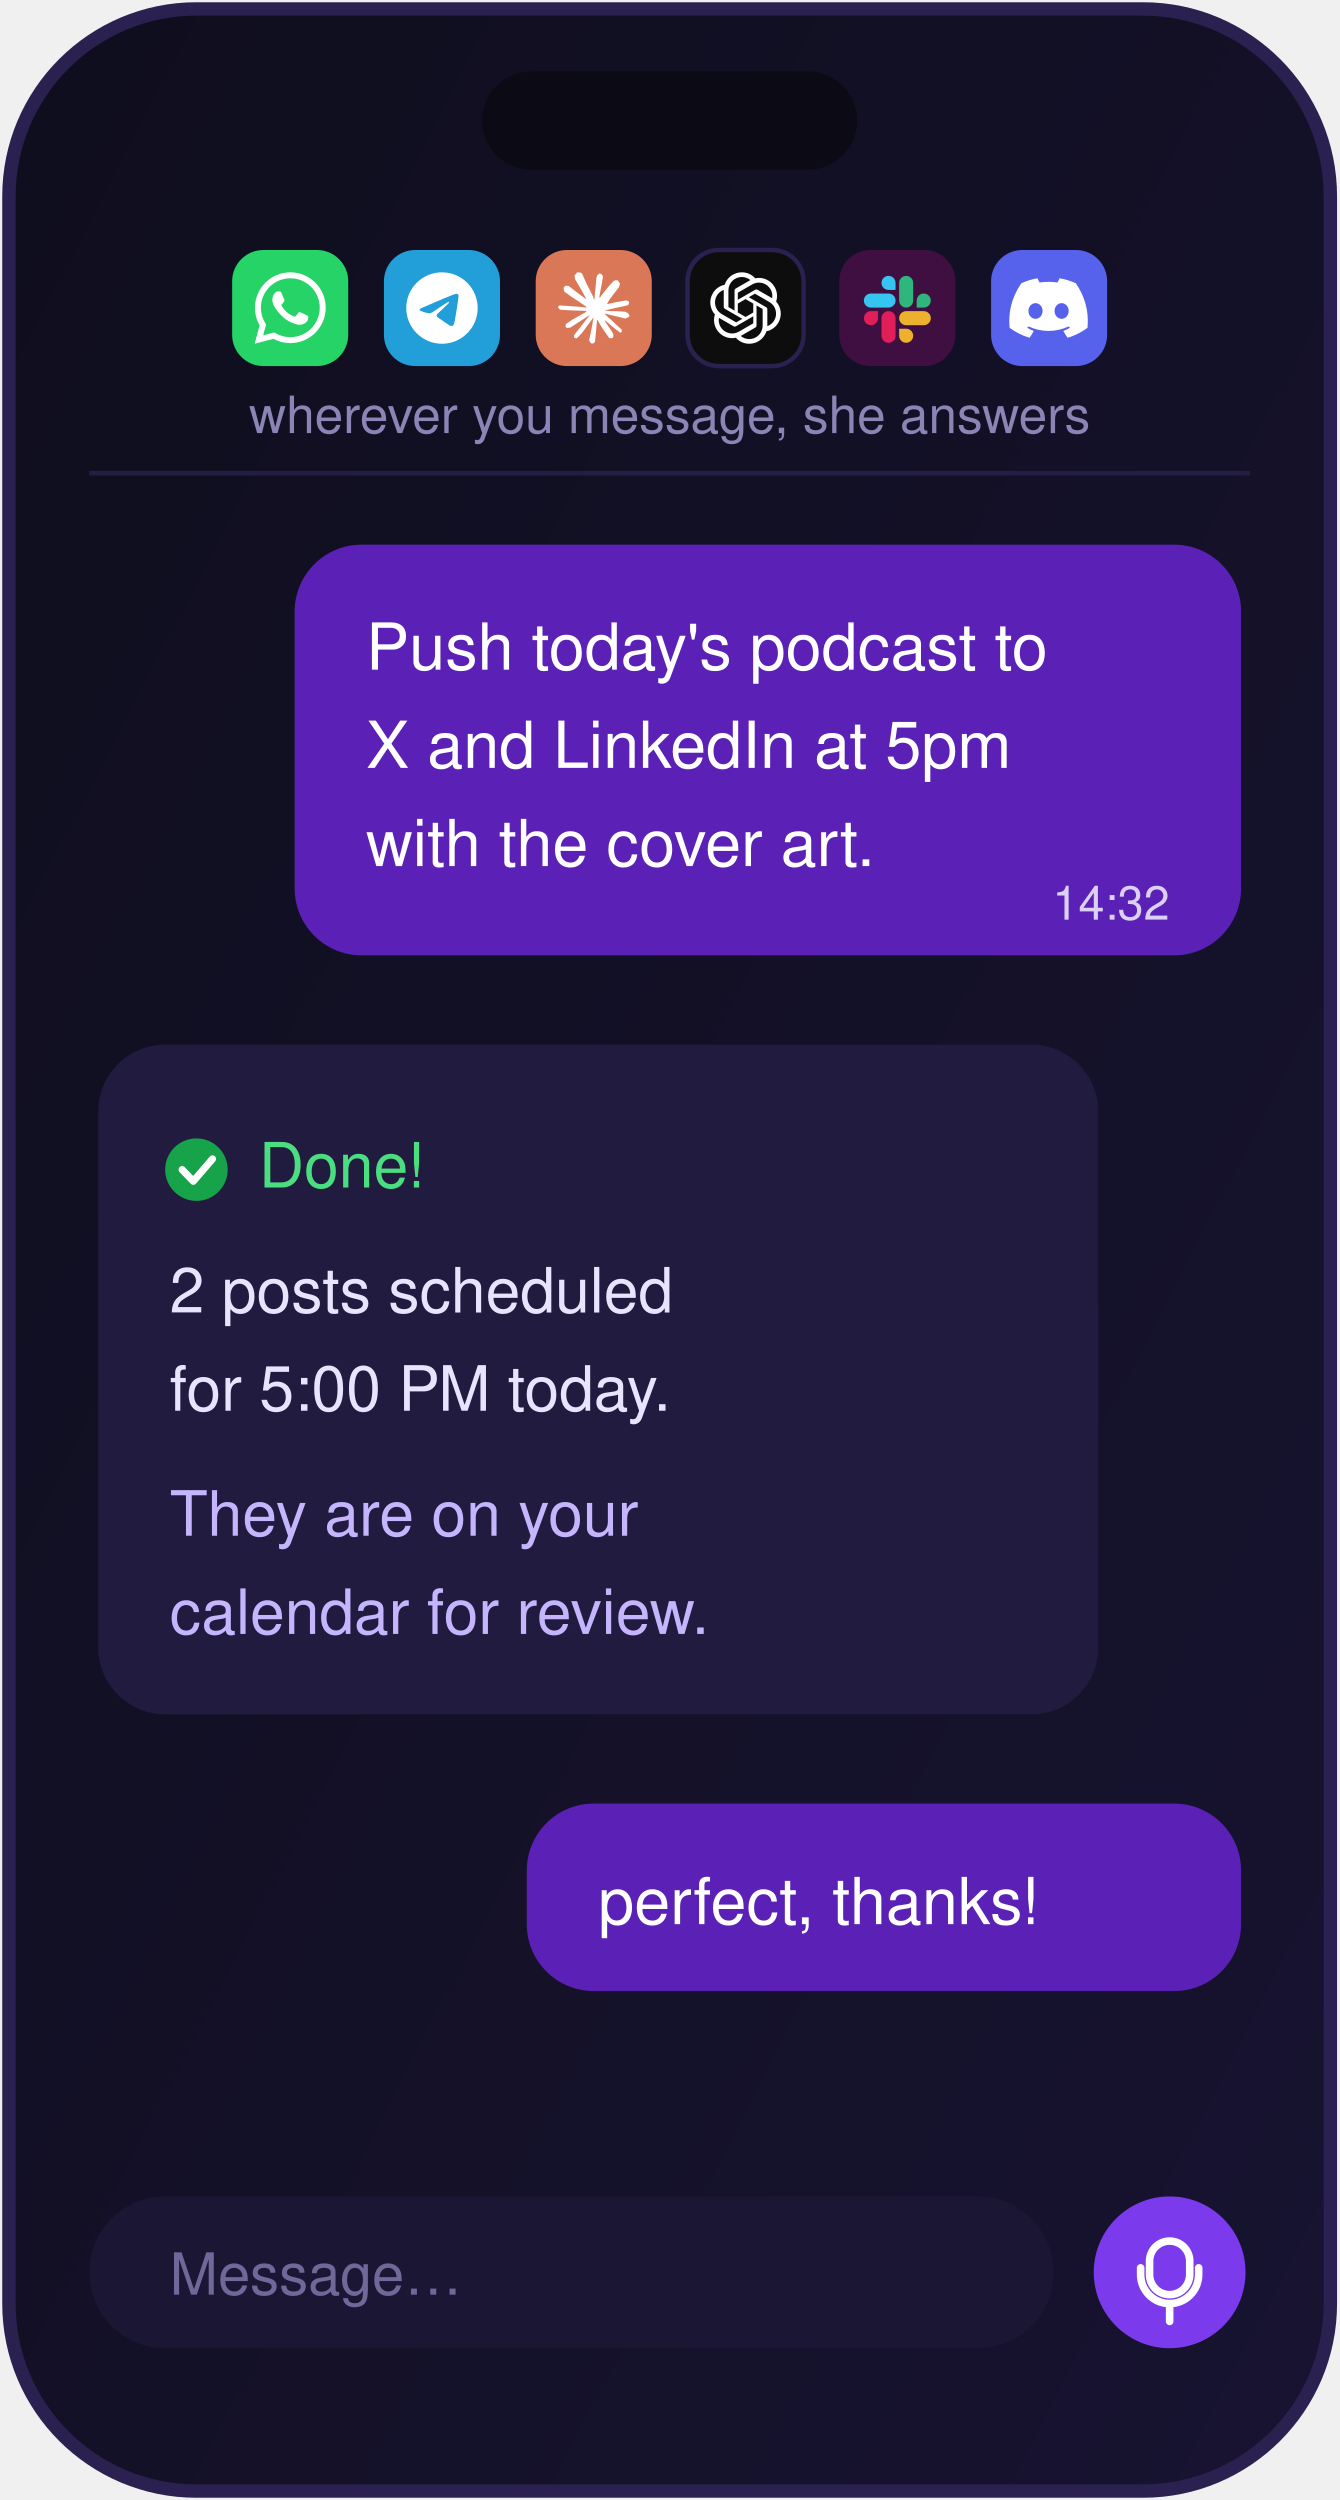
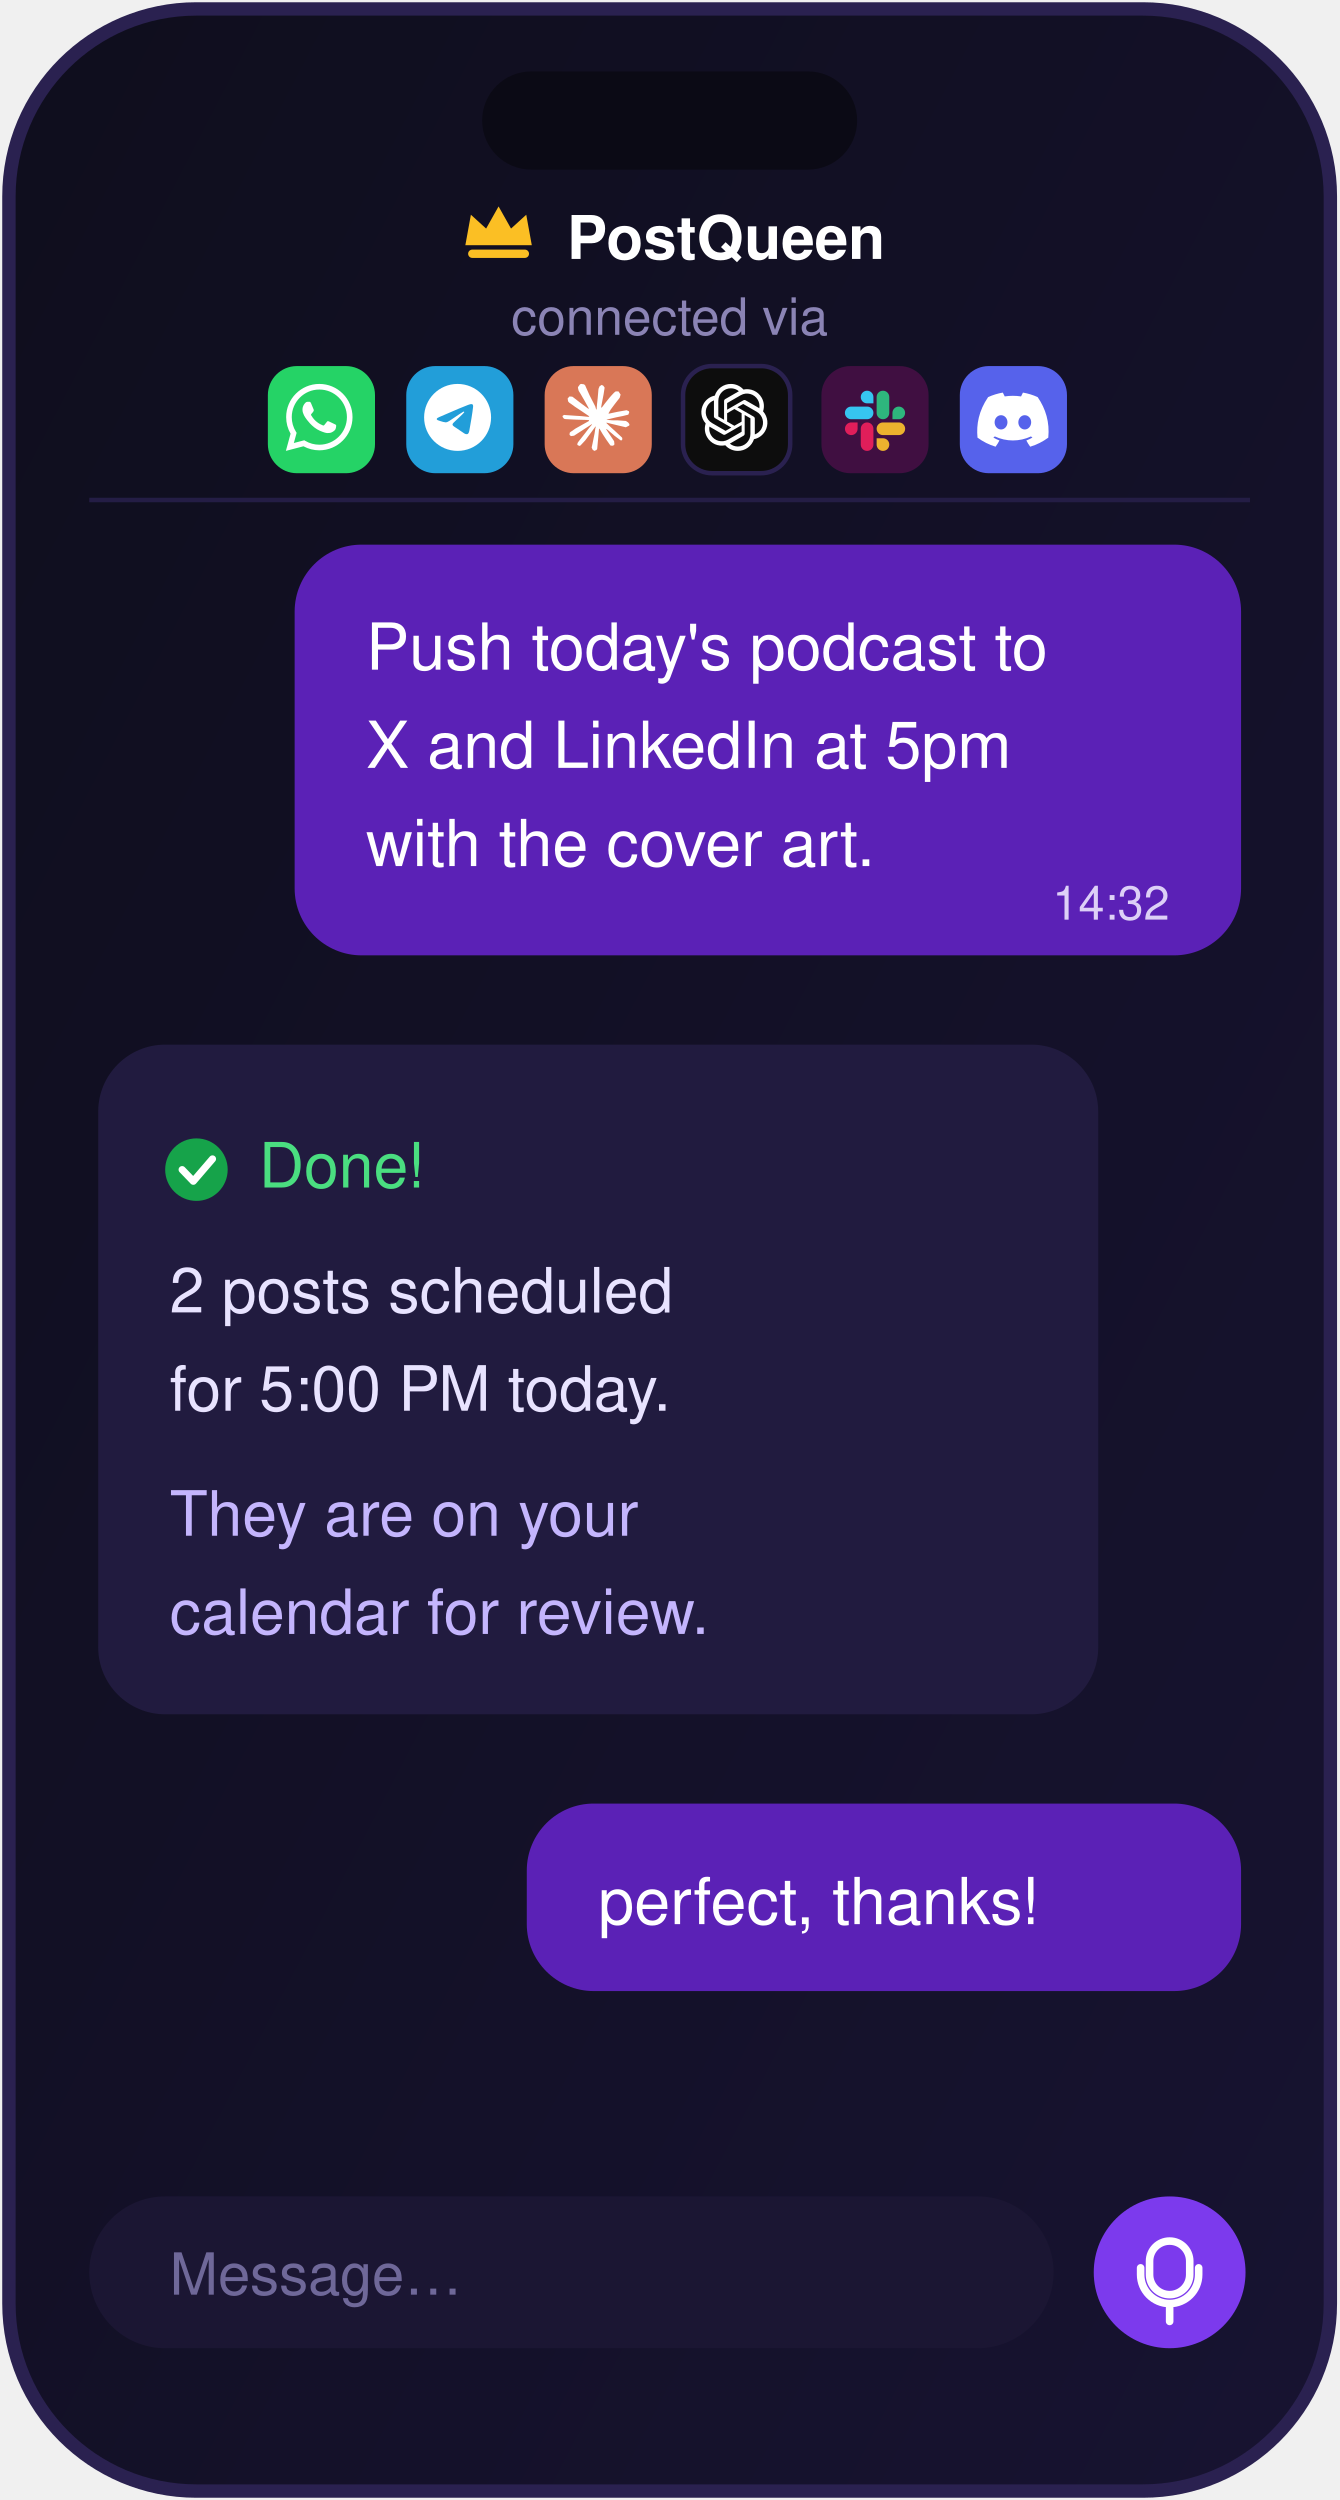
<svg xmlns="http://www.w3.org/2000/svg" width="300" height="560" viewBox="0 0 300 560" role="img" aria-label="One message from any app and the posts are scheduled">
  <defs>
    <linearGradient id="bg" x1="0" y1="0" x2="1" y2="1">
      <stop offset="0" stop-color="#0f0e1d" />
      <stop offset="1" stop-color="#171331" />
    </linearGradient>
  </defs>
  <rect x="2" y="2" width="296" height="556" rx="42" fill="url(#bg)" stroke="#2a2150" stroke-width="3" />
  <rect x="108" y="16" width="84" height="22" rx="11" fill="#0b0a15" />
-   <rect x="52" y="56" width="26" height="26" rx="7" fill="#25D366" />
-   <svg viewBox="0 0 24 24" width="16" height="16" x="57" y="61" fill="#ffffff">
+   <g transform="translate(103,45) scale(0.62)">
+     <path d="M2 16 L4 5 L9.5 10 L14 2 L18.5 10 L24 5 L26 16 Z" fill="#fbbf24" />
+     <rect x="3" y="17.6" width="22" height="3" rx="1.5" fill="#fbbf24" />
+   </g>
+   <text x="127" y="58" font-family="'Segoe UI',Helvetica,Arial,sans-serif" font-size="13.5" font-weight="700" fill="#ffffff">PostQueen</text>
+   <text x="150" y="75" text-anchor="middle" font-family="'Segoe UI',Helvetica,Arial,sans-serif" font-size="11.5" fill="#8b84b5">connected via</text>
+   <rect x="60" y="82" width="24" height="24" rx="6.5" fill="#25D366" />
+   <svg viewBox="0 0 24 24" width="15" height="15" x="64" y="86" fill="#ffffff">
    <path d="M17.472 14.382c-.297-.149-1.758-.867-2.03-.967-.273-.099-.471-.148-.67.15-.197.297-.767.966-.94 1.164-.173.199-.347.223-.644.075-.297-.15-1.255-.463-2.39-1.475-.883-.788-1.48-1.761-1.653-2.059-.173-.297-.018-.458.13-.606.134-.133.298-.347.446-.52.149-.174.198-.298.298-.497.099-.198.05-.371-.025-.52-.075-.149-.669-1.612-.916-2.207-.242-.579-.487-.5-.669-.51-.173-.008-.371-.01-.57-.01-.198 0-.52.074-.792.372-.272.297-1.04 1.016-1.04 2.479 0 1.462 1.065 2.875 1.213 3.074.149.198 2.096 3.2 5.077 4.487.709.306 1.262.489 1.694.625.712.227 1.36.195 1.871.118.571-.085 1.758-.719 2.006-1.413.248-.694.248-1.289.173-1.413-.074-.124-.272-.198-.57-.347m-5.421 7.403h-.004a9.87 9.87 0 01-5.031-1.378l-.361-.214-3.741.982.998-3.648-.235-.374a9.86 9.86 0 01-1.51-5.26c.001-5.45 4.436-9.884 9.888-9.884 2.64 0 5.122 1.03 6.988 2.898a9.825 9.825 0 012.893 6.994c-.003 5.45-4.437 9.884-9.885 9.884m8.413-18.297A11.815 11.815 0 0012.05 0C5.495 0 .16 5.335.157 11.892c0 2.096.547 4.142 1.588 5.945L.057 24l6.305-1.654a11.882 11.882 0 005.683 1.448h.005c6.554 0 11.89-5.335 11.893-11.893a11.821 11.821 0 00-3.48-8.413Z" />
  </svg>
-   <rect x="86" y="56" width="26" height="26" rx="7" fill="#229ED9" />
-   <svg viewBox="0 0 24 24" width="16" height="16" x="91" y="61" fill="#ffffff">
+   <rect x="91" y="82" width="24" height="24" rx="6.5" fill="#229ED9" />
+   <svg viewBox="0 0 24 24" width="15" height="15" x="95" y="86" fill="#ffffff">
    <path d="M11.944 0A12 12 0 0 0 0 12a12 12 0 0 0 12 12 12 12 0 0 0 12-12A12 12 0 0 0 12 0a12 12 0 0 0-.056 0zm4.962 7.224c.1-.002.321.023.465.14a.506.506 0 0 1 .171.325c.016.093.036.306.02.472-.18 1.898-.962 6.502-1.36 8.627-.168.9-.499 1.201-.82 1.23-.696.065-1.225-.46-1.9-.902-1.056-.693-1.653-1.124-2.678-1.8-1.185-.78-.417-1.21.258-1.91.177-.184 3.247-2.977 3.307-3.23.007-.032.014-.15-.056-.212s-.174-.041-.249-.024c-.106.024-1.793 1.14-5.061 3.345-.48.33-.913.49-1.302.48-.428-.008-1.252-.241-1.865-.44-.752-.245-1.349-.374-1.297-.789.027-.216.325-.437.893-.663 3.498-1.524 5.83-2.529 6.998-3.014 3.332-1.386 4.025-1.627 4.476-1.635z" />
  </svg>
-   <rect x="120" y="56" width="26" height="26" rx="7" fill="#d97757" />
-   <svg viewBox="0 0 24 24" width="16" height="16" x="125" y="61" fill="#ffffff">
+   <rect x="122" y="82" width="24" height="24" rx="6.5" fill="#d97757" />
+   <svg viewBox="0 0 24 24" width="15" height="15" x="126" y="86" fill="#ffffff">
    <path d="m4.714 15.956 4.717-2.647.079-.231-.079-.128h-.231l-.789-.049-2.696-.073-2.337-.097-2.265-.121-.571-.121-.534-.704.055-.352.48-.322.686.061 1.518.103 2.277.158 1.651.097 2.447.255h.389l.055-.158-.134-.097-.103-.097L6.973 9.836l-2.55-1.688-1.336-.971-.723-.492-.364-.461-.158-1.008.656-.723.88.061.225.061.892.686 1.906 1.475 2.489 1.834.364.303.146-.103.018-.073-.164-.273-1.354-2.447-1.445-2.489-.643-1.032-.17-.619c-.061-.255-.103-.467-.103-.729L6.287.134 6.7 0l.996.134.419.364.619 1.415 1.002 2.228 1.554 3.03.455.898.243.832.091.255h.158v-.146l.128-1.706.237-2.095.231-2.696.079-.759.376-.911.747-.492.583.279.48.686-.067.443-.285 1.852-.559 2.902-.364 1.943h.212l.243-.243.984-1.305 1.651-2.064.729-.82.85-.905.546-.431h1.032l.759 1.129-.34 1.166-1.062 1.348-.88 1.141-1.263 1.7-.789 1.36.073.109.188-.018 2.853-.607 1.542-.279 1.84-.316.832.389.091.395-.328.807-1.967.486-2.307.461-3.436.814-.043.03.049.061 1.548.146.662.036h1.621l3.018.225.789.522.474.638-.079.486-1.214.619-1.639-.389-3.825-.911-1.311-.328h-.182v.109l1.093 1.069 2.003 1.809 2.507 2.331.128.577-.322.455-.34-.049-2.204-1.657-.85-.747-1.925-1.621h-.128v.17l.443.65 2.344 3.521.121 1.081-.17.352-.607.212-.668-.121-1.372-1.925L14.38 17.959l-1.141-1.943-.14.079-.674 7.255-.316.37-.729.279-.607-.461-.322-.747.322-1.475.389-1.925.316-1.53.285-1.9.17-.631-.012-.043-.14.018-1.433 1.967-2.18 2.945-1.724 1.846-.413.164-.716-.37.067-.662.401-.589 2.386-3.036 1.439-1.882.929-1.087-.006-.158h-.055l-6.338 4.116-1.129.146-.486-.455.061-.747.231-.243 1.906-1.311Z" />
  </svg>
-   <rect x="154" y="56" width="26" height="26" rx="7" fill="#0d0d0d" stroke="#2a2150" stroke-width="1" />
-   <svg viewBox="0 0 320 320" width="16" height="16" x="159" y="61" fill="#ffffff">
+   <rect x="153" y="82" width="24" height="24" rx="6.5" fill="#0d0d0d" stroke="#2a2150" stroke-width="1" />
+   <svg viewBox="0 0 320 320" width="15" height="15" x="157" y="86" fill="#ffffff">
    <path d="m297.06 130.97c7.26-21.79 4.76-45.66-6.85-65.48-17.46-30.4-52.56-46.04-86.84-38.68-15.25-17.18-37.16-26.95-60.13-26.81-35.04-.08-66.13 22.48-76.91 55.82-22.51 4.61-41.94 18.7-53.31 38.67-17.59 30.32-13.58 68.54 9.92 94.54-7.26 21.79-4.76 45.66 6.85 65.48 17.46 30.4 52.56 46.04 86.84 38.68 15.24 17.18 37.16 26.95 60.13 26.8 35.06.09 66.16-22.49 76.94-55.86 22.51-4.61 41.94-18.7 53.31-38.67 17.57-30.32 13.55-68.51-9.94-94.51zm-120.28 168.11c-14.03.02-27.62-4.89-38.39-13.88.49-.26 1.34-.73 1.89-1.07l63.72-36.8c3.26-1.85 5.26-5.32 5.24-9.07v-89.83l26.93 15.55c.29.14.48.42.52.74v74.39c-.04 33.08-26.83 59.9-59.91 59.97zm-128.84-55.03c-7.03-12.14-9.56-26.37-7.15-40.18.47.28 1.3.79 1.89 1.13l63.72 36.8c3.23 1.89 7.23 1.89 10.47 0l77.79-44.92v31.1c.02.32-.13.63-.38.83l-64.41 37.19c-28.69 16.52-65.33 6.7-81.92-21.95zm-16.77-139.09c7-12.16 18.05-21.46 31.21-26.29 0 .55-.03 1.52-.03 2.2v73.61c-.02 3.74 1.98 7.21 5.23 9.06l77.79 44.91-26.93 15.55c-.27.18-.61.21-.91.08l-64.42-37.22c-28.63-16.58-38.45-53.21-21.95-81.89zm221.26 51.49-77.79-44.92 26.93-15.54c.27-.18.61-.21.91-.08l64.42 37.19c28.68 16.57 38.51 53.26 21.94 81.94-7.01 12.14-18.05 21.44-31.2 26.28v-75.81c.03-3.74-1.96-7.2-5.2-9.06zm26.8-40.34c-.47-.29-1.3-.79-1.89-1.13l-63.72-36.8c-3.23-1.89-7.23-1.89-10.47 0l-77.79 44.92v-31.1c-.02-.32.13-.63.38-.83l64.41-37.16c28.69-16.55 65.37-6.7 81.91 22 6.99 12.12 9.52 26.31 7.15 40.1zm-168.51 55.43-26.94-15.55c-.29-.14-.48-.42-.52-.74v-74.39c.02-33.12 26.89-59.96 60.01-59.94 14.01 0 27.57 4.92 38.34 13.88-.49.26-1.33.73-1.89 1.07l-63.72 36.8c-3.26 1.85-5.26 5.31-5.24 9.06l-.04 89.79zm14.63-31.54 34.65-20.01 34.65 20v40.01l-34.65 20-34.65-20z" />
  </svg>
-   <rect x="188" y="56" width="26" height="26" rx="7" fill="#400F41" />
-   <svg viewBox="0 0 33 32" width="20" height="20" x="191" y="59">
+   <rect x="184" y="82" width="24" height="24" rx="6.5" fill="#400F41" />
+   <svg viewBox="0 0 33 32" width="18" height="18" x="187" y="85">
    <path d="M9.354 19.748C9.354 21.185 8.193 22.346 6.756 22.346C5.319 22.346 4.157 21.185 4.157 19.748C4.157 18.311 5.319 17.15 6.756 17.15H9.354V19.748ZM10.653 19.748C10.653 18.311 11.815 17.15 13.252 17.15C14.689 17.15 15.85 18.311 15.85 19.748V26.244C15.85 27.681 14.689 28.843 13.252 28.843C11.815 28.843 10.653 27.681 10.653 26.244V19.748Z" fill="#E01E5A" />
    <path d="M13.252 9.315C11.815 9.315 10.654 8.154 10.654 6.717C10.654 5.28 11.815 4.118 13.252 4.118C14.689 4.118 15.85 5.28 15.85 6.717V9.315H13.252ZM13.252 10.634C14.689 10.634 15.85 11.795 15.85 13.232C15.85 14.669 14.689 15.831 13.252 15.831H6.736C5.299 15.831 4.138 14.669 4.138 13.232C4.138 11.795 5.299 10.634 6.736 10.634H13.252Z" fill="#36C5F0" />
    <path d="M23.665 13.232C23.665 11.795 24.827 10.634 26.264 10.634C27.701 10.634 28.862 11.795 28.862 13.232C28.862 14.669 27.701 15.831 26.264 15.831H23.665V13.232ZM22.366 13.232C22.366 14.669 21.205 15.831 19.768 15.831C18.331 15.831 17.169 14.669 17.169 13.232V6.717C17.169 5.28 18.331 4.118 19.768 4.118C21.205 4.118 22.366 5.28 22.366 6.717V13.232Z" fill="#2EB67D" />
    <path d="M19.768 23.646C21.205 23.646 22.366 24.807 22.366 26.244C22.366 27.681 21.205 28.843 19.768 28.843C18.331 28.843 17.169 27.681 17.169 26.244V23.646H19.768ZM19.768 22.346C18.331 22.346 17.169 21.185 17.169 19.748C17.169 18.311 18.331 17.15 19.768 17.15H26.284C27.721 17.15 28.882 18.311 28.882 19.748C28.882 21.185 27.721 22.346 26.284 22.346H19.768Z" fill="#ECB22E" />
  </svg>
-   <rect x="222" y="56" width="26" height="26" rx="7" fill="#5662EB" />
-   <svg viewBox="0 0 33 32" width="22" height="22" x="224" y="58">
+   <rect x="215" y="82" width="24" height="24" rx="6.5" fill="#5662EB" />
+   <svg viewBox="0 0 33 32" width="20" height="20" x="217" y="84">
    <path d="M25.476 7.675C23.741 6.881 21.911 6.318 20.03 6C19.774 6.46 19.542 6.934 19.335 7.418C18.335 7.267 17.325 7.191 16.313 7.191C15.303 7.191 14.289 7.268 13.291 7.416C13.087 6.935 12.851 6.458 12.594 6C10.713 6.321 8.883 6.885 7.147 7.678C3.701 12.776 2.767 17.747 3.234 22.648C5.252 24.138 7.511 25.272 9.912 25.999C10.45 25.272 10.933 24.498 11.342 23.693C10.561 23.402 9.807 23.042 9.089 22.618C9.278 22.481 9.463 22.34 9.641 22.203C11.728 23.183 14.009 23.694 16.316 23.694C18.624 23.694 20.904 23.183 22.991 22.203C23.172 22.35 23.357 22.491 23.544 22.618C22.824 23.043 22.069 23.404 21.286 23.696C21.697 24.503 22.176 25.274 22.717 26C25.12 25.275 27.38 24.141 29.399 22.649L29.398 22.649C29.946 16.967 28.462 12.041 25.476 7.675ZM11.933 19.634C10.631 19.634 9.556 18.453 9.556 17C9.556 15.547 10.594 14.356 11.928 14.356C13.263 14.356 14.33 15.547 14.307 17C14.284 18.453 13.259 19.634 11.933 19.634ZM20.7 19.634C19.396 19.634 18.325 18.453 18.325 17C18.325 15.547 19.363 14.356 20.7 14.356C22.036 14.356 23.095 15.547 23.072 17C23.049 18.453 22.026 19.634 20.7 19.634Z" fill="#ffffff" />
  </svg>
-   <text x="150" y="97" text-anchor="middle" font-family="'Segoe UI',Helvetica,Arial,sans-serif" font-size="11.5" fill="#8b84b5">wherever you message, she answers</text>
-   <line x1="20" y1="106" x2="280" y2="106" stroke="#241d45" stroke-width="1" />
+   <line x1="20" y1="112" x2="280" y2="112" stroke="#241d45" stroke-width="1" />
  <rect x="66" y="122" width="212" height="92" rx="15" fill="#5b21b6" />
  <text x="82" y="150" font-family="'Segoe UI',Helvetica,Arial,sans-serif" font-size="14.5" fill="#ffffff">Push today's podcast to</text>
  <text x="82" y="172" font-family="'Segoe UI',Helvetica,Arial,sans-serif" font-size="14.5" fill="#ffffff">X and LinkedIn at 5pm</text>
  <text x="82" y="194" font-family="'Segoe UI',Helvetica,Arial,sans-serif" font-size="14.5" fill="#ffffff">with the cover art.</text>
  <text x="262" y="206" text-anchor="end" font-family="'Segoe UI',Helvetica,Arial,sans-serif" font-size="10.5" fill="#ddd0f7">14:32</text>
  <rect x="22" y="234" width="224" height="150" rx="15" fill="#211b3f" />
  <circle cx="44" cy="262" r="7" fill="#16a34a" />
  <path d="M40.8,262 L43.3,264.6 L47.6,259.6" stroke="#ffffff" stroke-width="1.6" fill="none" stroke-linecap="round" stroke-linejoin="round" />
  <text x="58" y="266" font-family="'Segoe UI',Helvetica,Arial,sans-serif" font-size="14" fill="#4ade80">Done!</text>
  <text x="38" y="294" font-family="'Segoe UI',Helvetica,Arial,sans-serif" font-size="14" fill="#e8e3ff">2 posts scheduled</text>
  <text x="38" y="316" font-family="'Segoe UI',Helvetica,Arial,sans-serif" font-size="14" fill="#e8e3ff">for 5:00 PM today.</text>
  <text x="38" y="344" font-family="'Segoe UI',Helvetica,Arial,sans-serif" font-size="14" fill="#c4b5fd">They are on your</text>
  <text x="38" y="366" font-family="'Segoe UI',Helvetica,Arial,sans-serif" font-size="14" fill="#c4b5fd">calendar for review.</text>
  <rect x="118" y="404" width="160" height="42" rx="15" fill="#5b21b6" />
  <text x="134" y="431" font-family="'Segoe UI',Helvetica,Arial,sans-serif" font-size="14.5" fill="#ffffff">perfect, thanks!</text>
  <rect x="20" y="492" width="216" height="34" rx="17" fill="#1b1633" />
  <text x="38" y="514" font-family="'Segoe UI',Helvetica,Arial,sans-serif" font-size="13" fill="#6f6899">Message…</text>
  <circle cx="262" cy="509" r="17" fill="#7c3aed" />
  <path d="M262,502 a4.5,4.5 0 0 1 4.5,4.5 v3 a4.5,4.5 0 0 1 -9,0 v-3 a4.5,4.5 0 0 1 4.5,-4.5 Z M255.5,508 v1.5 a6.5,6.5 0 0 0 13,0 v-1.5 M262,517 v3" stroke="#ffffff" stroke-width="1.7" fill="none" stroke-linecap="round" />
</svg>
